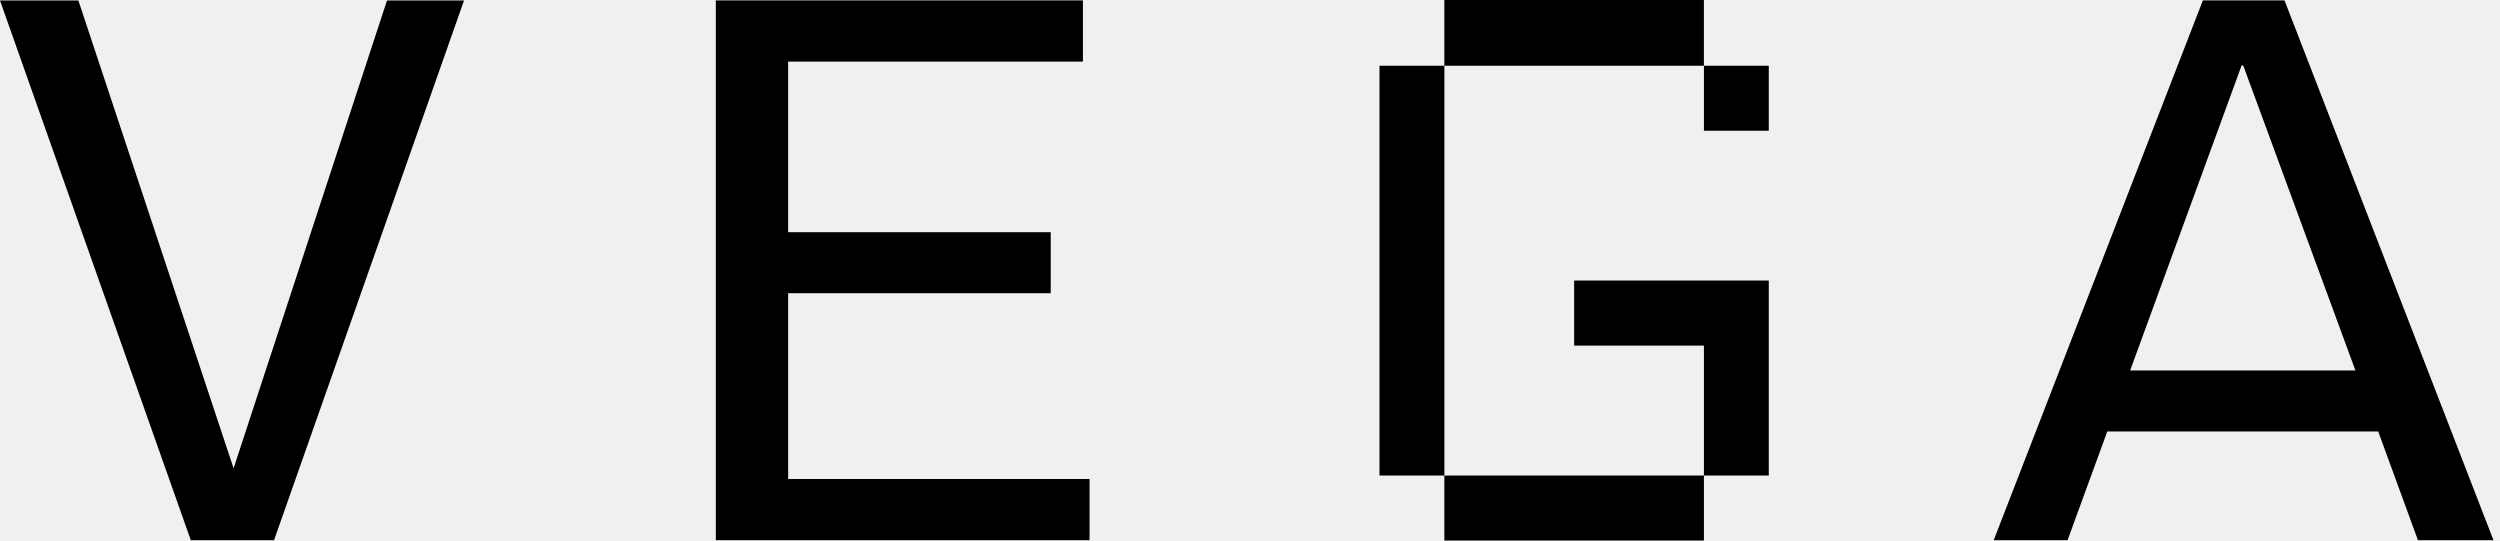
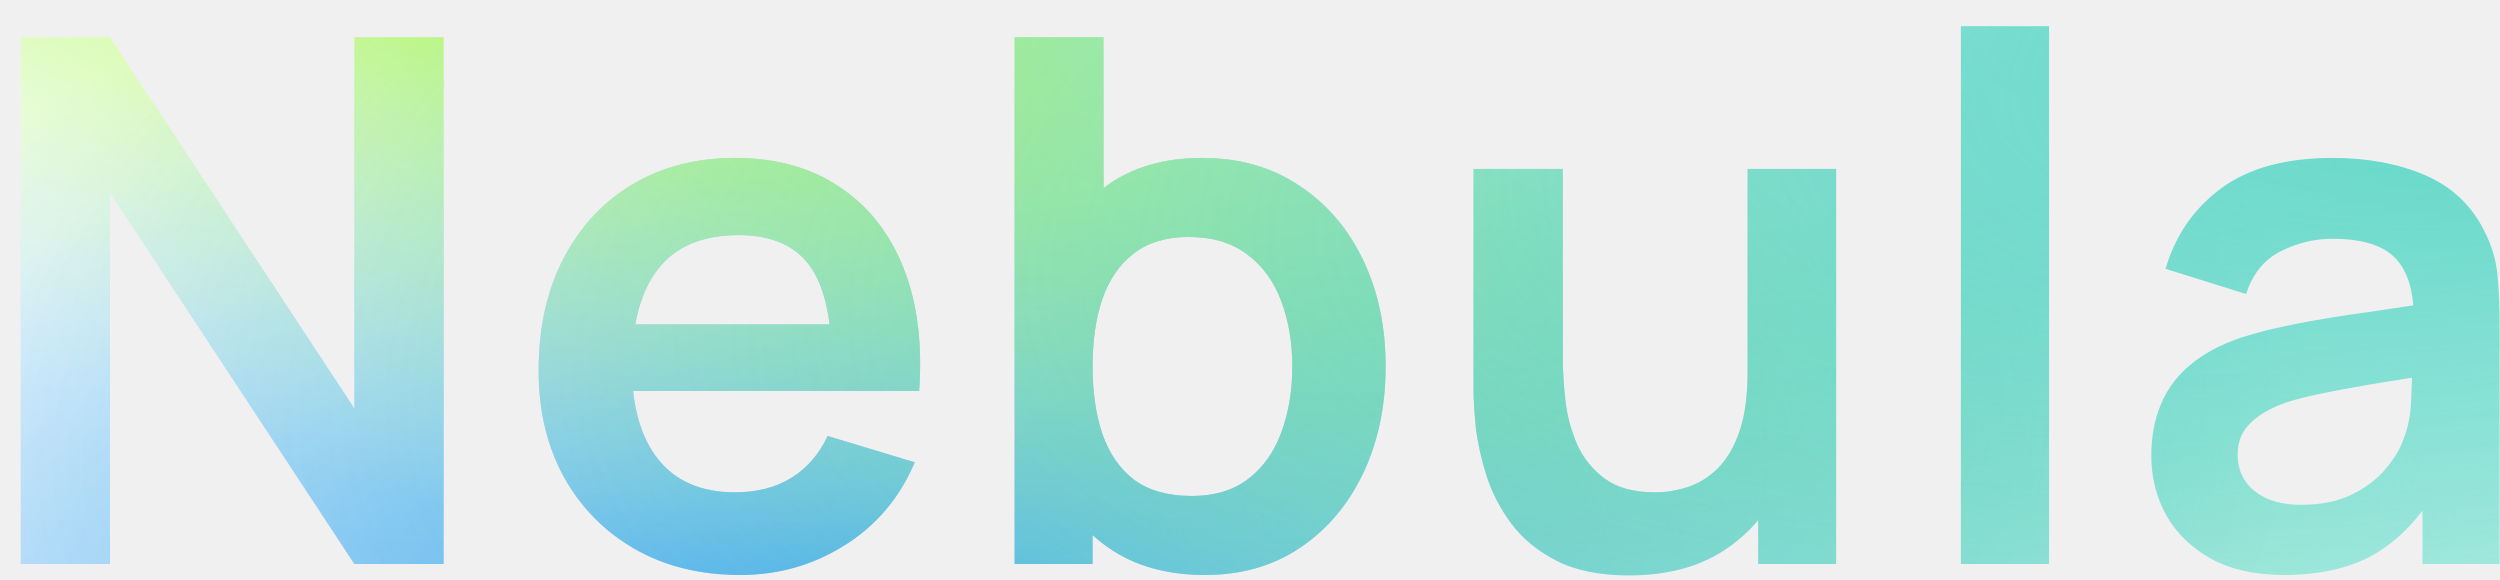
- <svg xmlns="http://www.w3.org/2000/svg" aria-label="Vega" fill="none" viewBox="0 0 111 24">
-   <path fill="#000" d="M10.371 20.794 17.183.02h3.42l-8.436 23.965H8.471L0 .02h3.48l6.891 20.774ZM34.994 13.019v8.249h13.382v2.716H31.782V.019h16.3v2.715H34.994v7.577h11.658v2.708H34.994ZM61.25 2.92h2.88v18.195h-2.88V2.92ZM75.653 0v2.92H64.129V0h11.525ZM64.129 24v-2.885h11.525V24H64.129Zm14.405-2.885h-2.88v-5.77h-5.762v-2.89h8.642v8.66Zm0-18.195v2.884h-2.88V2.92h2.88ZM110.71 23.984h-3.354l-1.763-4.826h-12.03L91.8 23.984h-3.279L97.807.019h3.626l9.277 23.965ZM99.528 2.904l-4.949 13.544h10.002L99.597 2.903h-.07Z" />
+ <svg xmlns="http://www.w3.org/2000/svg" width="82" height="19" viewBox="0 0 82 19" fill="none">
+   <path d="M0.68 18.5V1.22H3.608L11.624 13.4V1.22H14.552V18.5H11.624L3.608 6.32V18.5H0.68ZM24.279 18.86C22.967 18.86 21.815 18.576 20.823 18.008C19.831 17.44 19.055 16.652 18.495 15.644C17.943 14.636 17.667 13.476 17.667 12.164C17.667 10.748 17.939 9.52 18.483 8.48C19.027 7.432 19.783 6.62 20.751 6.044C21.719 5.468 22.839 5.18 24.111 5.18C25.455 5.18 26.595 5.496 27.531 6.128C28.475 6.752 29.175 7.636 29.631 8.78C30.087 9.924 30.259 11.272 30.147 12.824H27.279V11.768C27.271 10.36 27.023 9.332 26.535 8.684C26.047 8.036 25.279 7.712 24.231 7.712C23.047 7.712 22.167 8.08 21.591 8.816C21.015 9.544 20.727 10.612 20.727 12.02C20.727 13.332 21.015 14.348 21.591 15.068C22.167 15.788 23.007 16.148 24.111 16.148C24.823 16.148 25.435 15.992 25.947 15.68C26.467 15.36 26.867 14.9 27.147 14.3L30.003 15.164C29.507 16.332 28.739 17.24 27.699 17.888C26.667 18.536 25.527 18.86 24.279 18.86ZM19.815 12.824V10.64H28.731V12.824H19.815ZM39.532 18.86C38.268 18.86 37.208 18.56 36.352 17.96C35.496 17.36 34.852 16.544 34.42 15.512C33.988 14.472 33.772 13.308 33.772 12.02C33.772 10.716 33.988 9.548 34.42 8.516C34.852 7.484 35.484 6.672 36.316 6.08C37.156 5.48 38.192 5.18 39.424 5.18C40.648 5.18 41.708 5.48 42.604 6.08C43.508 6.672 44.208 7.484 44.704 8.516C45.2 9.54 45.448 10.708 45.448 12.02C45.448 13.316 45.204 14.48 44.716 15.512C44.228 16.544 43.54 17.36 42.652 17.96C41.764 18.56 40.724 18.86 39.532 18.86ZM33.28 18.5V1.22H36.196V9.404H35.836V18.5H33.28ZM39.088 16.268C39.84 16.268 40.46 16.08 40.948 15.704C41.436 15.328 41.796 14.82 42.028 14.18C42.268 13.532 42.388 12.812 42.388 12.02C42.388 11.236 42.268 10.524 42.028 9.884C41.788 9.236 41.416 8.724 40.912 8.348C40.408 7.964 39.768 7.772 38.992 7.772C38.256 7.772 37.656 7.952 37.192 8.312C36.728 8.664 36.384 9.16 36.16 9.8C35.944 10.432 35.836 11.172 35.836 12.02C35.836 12.86 35.944 13.6 36.16 14.24C36.384 14.88 36.732 15.38 37.204 15.74C37.684 16.092 38.312 16.268 39.088 16.268ZM53.433 18.872C52.473 18.872 51.681 18.712 51.057 18.392C50.433 18.072 49.937 17.664 49.569 17.168C49.201 16.672 48.929 16.144 48.753 15.584C48.577 15.024 48.461 14.496 48.405 14C48.357 13.496 48.333 13.088 48.333 12.776V5.54H51.261V11.78C51.261 12.18 51.289 12.632 51.345 13.136C51.401 13.632 51.529 14.112 51.729 14.576C51.937 15.032 52.241 15.408 52.641 15.704C53.049 16 53.597 16.148 54.285 16.148C54.653 16.148 55.017 16.088 55.377 15.968C55.737 15.848 56.061 15.644 56.349 15.356C56.645 15.06 56.881 14.656 57.057 14.144C57.233 13.632 57.321 12.984 57.321 12.2L59.037 12.932C59.037 14.036 58.821 15.036 58.389 15.932C57.965 16.828 57.337 17.544 56.505 18.08C55.673 18.608 54.649 18.872 53.433 18.872ZM57.669 18.5V14.48H57.321V5.54H60.225V18.5H57.669ZM64.317 18.5V0.86H67.209V18.5H64.317ZM74.907 18.86C73.971 18.86 73.179 18.684 72.531 18.332C71.883 17.972 71.391 17.496 71.055 16.904C70.727 16.312 70.563 15.66 70.563 14.948C70.563 14.324 70.667 13.764 70.875 13.268C71.083 12.764 71.403 12.332 71.835 11.972C72.267 11.604 72.827 11.304 73.515 11.072C74.035 10.904 74.643 10.752 75.339 10.616C76.043 10.48 76.803 10.356 77.619 10.244C78.443 10.124 79.303 9.996 80.199 9.86L79.167 10.448C79.175 9.552 78.975 8.892 78.567 8.468C78.159 8.044 77.471 7.832 76.503 7.832C75.919 7.832 75.355 7.968 74.811 8.24C74.267 8.512 73.887 8.98 73.671 9.644L71.031 8.816C71.351 7.72 71.959 6.84 72.855 6.176C73.759 5.512 74.975 5.18 76.503 5.18C77.655 5.18 78.667 5.368 79.539 5.744C80.419 6.12 81.071 6.736 81.495 7.592C81.727 8.048 81.867 8.516 81.915 8.996C81.963 9.468 81.987 9.984 81.987 10.544V18.5H79.455V15.692L79.875 16.148C79.291 17.084 78.607 17.772 77.823 18.212C77.047 18.644 76.075 18.86 74.907 18.86ZM75.483 16.556C76.139 16.556 76.699 16.44 77.163 16.208C77.627 15.976 77.995 15.692 78.267 15.356C78.547 15.02 78.735 14.704 78.831 14.408C78.983 14.04 79.067 13.62 79.083 13.148C79.107 12.668 79.119 12.28 79.119 11.984L80.007 12.248C79.135 12.384 78.387 12.504 77.763 12.608C77.139 12.712 76.603 12.812 76.155 12.908C75.707 12.996 75.311 13.096 74.967 13.208C74.631 13.328 74.347 13.468 74.115 13.628C73.883 13.788 73.703 13.972 73.575 14.18C73.455 14.388 73.395 14.632 73.395 14.912C73.395 15.232 73.475 15.516 73.635 15.764C73.795 16.004 74.027 16.196 74.331 16.34C74.643 16.484 75.027 16.556 75.483 16.556Z" fill="white" />
+   <path d="M0.68 18.5V1.22H3.608L11.624 13.4V1.22H14.552V18.5H11.624L3.608 6.32V18.5H0.68ZM24.279 18.86C22.967 18.86 21.815 18.576 20.823 18.008C19.831 17.44 19.055 16.652 18.495 15.644C17.943 14.636 17.667 13.476 17.667 12.164C17.667 10.748 17.939 9.52 18.483 8.48C19.027 7.432 19.783 6.62 20.751 6.044C21.719 5.468 22.839 5.18 24.111 5.18C25.455 5.18 26.595 5.496 27.531 6.128C28.475 6.752 29.175 7.636 29.631 8.78C30.087 9.924 30.259 11.272 30.147 12.824H27.279V11.768C27.271 10.36 27.023 9.332 26.535 8.684C26.047 8.036 25.279 7.712 24.231 7.712C23.047 7.712 22.167 8.08 21.591 8.816C21.015 9.544 20.727 10.612 20.727 12.02C20.727 13.332 21.015 14.348 21.591 15.068C22.167 15.788 23.007 16.148 24.111 16.148C24.823 16.148 25.435 15.992 25.947 15.68C26.467 15.36 26.867 14.9 27.147 14.3L30.003 15.164C29.507 16.332 28.739 17.24 27.699 17.888C26.667 18.536 25.527 18.86 24.279 18.86ZM19.815 12.824V10.64H28.731V12.824H19.815ZM39.532 18.86C38.268 18.86 37.208 18.56 36.352 17.96C35.496 17.36 34.852 16.544 34.42 15.512C33.988 14.472 33.772 13.308 33.772 12.02C33.772 10.716 33.988 9.548 34.42 8.516C34.852 7.484 35.484 6.672 36.316 6.08C37.156 5.48 38.192 5.18 39.424 5.18C40.648 5.18 41.708 5.48 42.604 6.08C43.508 6.672 44.208 7.484 44.704 8.516C45.2 9.54 45.448 10.708 45.448 12.02C45.448 13.316 45.204 14.48 44.716 15.512C44.228 16.544 43.54 17.36 42.652 17.96C41.764 18.56 40.724 18.86 39.532 18.86ZM33.28 18.5V1.22H36.196V9.404H35.836V18.5H33.28ZM39.088 16.268C39.84 16.268 40.46 16.08 40.948 15.704C41.436 15.328 41.796 14.82 42.028 14.18C42.268 13.532 42.388 12.812 42.388 12.02C42.388 11.236 42.268 10.524 42.028 9.884C41.788 9.236 41.416 8.724 40.912 8.348C40.408 7.964 39.768 7.772 38.992 7.772C38.256 7.772 37.656 7.952 37.192 8.312C36.728 8.664 36.384 9.16 36.16 9.8C35.944 10.432 35.836 11.172 35.836 12.02C35.836 12.86 35.944 13.6 36.16 14.24C36.384 14.88 36.732 15.38 37.204 15.74C37.684 16.092 38.312 16.268 39.088 16.268ZM53.433 18.872C52.473 18.872 51.681 18.712 51.057 18.392C50.433 18.072 49.937 17.664 49.569 17.168C49.201 16.672 48.929 16.144 48.753 15.584C48.577 15.024 48.461 14.496 48.405 14C48.357 13.496 48.333 13.088 48.333 12.776V5.54H51.261V11.78C51.261 12.18 51.289 12.632 51.345 13.136C51.401 13.632 51.529 14.112 51.729 14.576C51.937 15.032 52.241 15.408 52.641 15.704C53.049 16 53.597 16.148 54.285 16.148C54.653 16.148 55.017 16.088 55.377 15.968C55.737 15.848 56.061 15.644 56.349 15.356C56.645 15.06 56.881 14.656 57.057 14.144C57.233 13.632 57.321 12.984 57.321 12.2L59.037 12.932C59.037 14.036 58.821 15.036 58.389 15.932C57.965 16.828 57.337 17.544 56.505 18.08C55.673 18.608 54.649 18.872 53.433 18.872ZM57.669 18.5V14.48H57.321V5.54H60.225V18.5H57.669ZM64.317 18.5V0.86H67.209V18.5H64.317ZM74.907 18.86C73.971 18.86 73.179 18.684 72.531 18.332C71.883 17.972 71.391 17.496 71.055 16.904C70.727 16.312 70.563 15.66 70.563 14.948C70.563 14.324 70.667 13.764 70.875 13.268C71.083 12.764 71.403 12.332 71.835 11.972C72.267 11.604 72.827 11.304 73.515 11.072C74.035 10.904 74.643 10.752 75.339 10.616C76.043 10.48 76.803 10.356 77.619 10.244C78.443 10.124 79.303 9.996 80.199 9.86L79.167 10.448C79.175 9.552 78.975 8.892 78.567 8.468C78.159 8.044 77.471 7.832 76.503 7.832C75.919 7.832 75.355 7.968 74.811 8.24C74.267 8.512 73.887 8.98 73.671 9.644L71.031 8.816C71.351 7.72 71.959 6.84 72.855 6.176C73.759 5.512 74.975 5.18 76.503 5.18C77.655 5.18 78.667 5.368 79.539 5.744C80.419 6.12 81.071 6.736 81.495 7.592C81.727 8.048 81.867 8.516 81.915 8.996C81.963 9.468 81.987 9.984 81.987 10.544V18.5H79.455V15.692L79.875 16.148C79.291 17.084 78.607 17.772 77.823 18.212C77.047 18.644 76.075 18.86 74.907 18.86ZM75.483 16.556C76.139 16.556 76.699 16.44 77.163 16.208C77.627 15.976 77.995 15.692 78.267 15.356C78.547 15.02 78.735 14.704 78.831 14.408C78.983 14.04 79.067 13.62 79.083 13.148C79.107 12.668 79.119 12.28 79.119 11.984L80.007 12.248C79.135 12.384 78.387 12.504 77.763 12.608C77.139 12.712 76.603 12.812 76.155 12.908C75.707 12.996 75.311 13.096 74.967 13.208C74.631 13.328 74.347 13.468 74.115 13.628C73.883 13.788 73.703 13.972 73.575 14.18C73.455 14.388 73.395 14.632 73.395 14.912C73.395 15.232 73.475 15.516 73.635 15.764C73.795 16.004 74.027 16.196 74.331 16.34C74.643 16.484 75.027 16.556 75.483 16.556Z" fill="url(#paint0_radial_9332_7495)" />
+   <path d="M0.68 18.5V1.22H3.608L11.624 13.4V1.22H14.552V18.5H11.624L3.608 6.32V18.5H0.68ZM24.279 18.86C22.967 18.86 21.815 18.576 20.823 18.008C19.831 17.44 19.055 16.652 18.495 15.644C17.943 14.636 17.667 13.476 17.667 12.164C17.667 10.748 17.939 9.52 18.483 8.48C19.027 7.432 19.783 6.62 20.751 6.044C21.719 5.468 22.839 5.18 24.111 5.18C25.455 5.18 26.595 5.496 27.531 6.128C28.475 6.752 29.175 7.636 29.631 8.78C30.087 9.924 30.259 11.272 30.147 12.824H27.279V11.768C27.271 10.36 27.023 9.332 26.535 8.684C26.047 8.036 25.279 7.712 24.231 7.712C23.047 7.712 22.167 8.08 21.591 8.816C21.015 9.544 20.727 10.612 20.727 12.02C20.727 13.332 21.015 14.348 21.591 15.068C22.167 15.788 23.007 16.148 24.111 16.148C24.823 16.148 25.435 15.992 25.947 15.68C26.467 15.36 26.867 14.9 27.147 14.3L30.003 15.164C29.507 16.332 28.739 17.24 27.699 17.888C26.667 18.536 25.527 18.86 24.279 18.86ZM19.815 12.824V10.64H28.731V12.824H19.815ZM39.532 18.86C38.268 18.86 37.208 18.56 36.352 17.96C35.496 17.36 34.852 16.544 34.42 15.512C33.988 14.472 33.772 13.308 33.772 12.02C33.772 10.716 33.988 9.548 34.42 8.516C34.852 7.484 35.484 6.672 36.316 6.08C37.156 5.48 38.192 5.18 39.424 5.18C40.648 5.18 41.708 5.48 42.604 6.08C43.508 6.672 44.208 7.484 44.704 8.516C45.2 9.54 45.448 10.708 45.448 12.02C45.448 13.316 45.204 14.48 44.716 15.512C44.228 16.544 43.54 17.36 42.652 17.96C41.764 18.56 40.724 18.86 39.532 18.86ZM33.28 18.5V1.22H36.196V9.404H35.836V18.5H33.28ZM39.088 16.268C39.84 16.268 40.46 16.08 40.948 15.704C41.436 15.328 41.796 14.82 42.028 14.18C42.268 13.532 42.388 12.812 42.388 12.02C42.388 11.236 42.268 10.524 42.028 9.884C41.788 9.236 41.416 8.724 40.912 8.348C40.408 7.964 39.768 7.772 38.992 7.772C38.256 7.772 37.656 7.952 37.192 8.312C36.728 8.664 36.384 9.16 36.16 9.8C35.944 10.432 35.836 11.172 35.836 12.02C35.836 12.86 35.944 13.6 36.16 14.24C36.384 14.88 36.732 15.38 37.204 15.74C37.684 16.092 38.312 16.268 39.088 16.268ZM53.433 18.872C52.473 18.872 51.681 18.712 51.057 18.392C50.433 18.072 49.937 17.664 49.569 17.168C49.201 16.672 48.929 16.144 48.753 15.584C48.577 15.024 48.461 14.496 48.405 14C48.357 13.496 48.333 13.088 48.333 12.776V5.54H51.261V11.78C51.261 12.18 51.289 12.632 51.345 13.136C51.401 13.632 51.529 14.112 51.729 14.576C51.937 15.032 52.241 15.408 52.641 15.704C53.049 16 53.597 16.148 54.285 16.148C54.653 16.148 55.017 16.088 55.377 15.968C55.737 15.848 56.061 15.644 56.349 15.356C56.645 15.06 56.881 14.656 57.057 14.144C57.233 13.632 57.321 12.984 57.321 12.2L59.037 12.932C59.037 14.036 58.821 15.036 58.389 15.932C57.965 16.828 57.337 17.544 56.505 18.08C55.673 18.608 54.649 18.872 53.433 18.872ZM57.669 18.5V14.48H57.321V5.54H60.225V18.5H57.669ZM64.317 18.5V0.86H67.209V18.5H64.317ZM74.907 18.86C73.971 18.86 73.179 18.684 72.531 18.332C71.883 17.972 71.391 17.496 71.055 16.904C70.727 16.312 70.563 15.66 70.563 14.948C70.563 14.324 70.667 13.764 70.875 13.268C71.083 12.764 71.403 12.332 71.835 11.972C72.267 11.604 72.827 11.304 73.515 11.072C74.035 10.904 74.643 10.752 75.339 10.616C76.043 10.48 76.803 10.356 77.619 10.244C78.443 10.124 79.303 9.996 80.199 9.86L79.167 10.448C79.175 9.552 78.975 8.892 78.567 8.468C78.159 8.044 77.471 7.832 76.503 7.832C75.919 7.832 75.355 7.968 74.811 8.24C74.267 8.512 73.887 8.98 73.671 9.644L71.031 8.816C71.351 7.72 71.959 6.84 72.855 6.176C73.759 5.512 74.975 5.18 76.503 5.18C77.655 5.18 78.667 5.368 79.539 5.744C80.419 6.12 81.071 6.736 81.495 7.592C81.727 8.048 81.867 8.516 81.915 8.996C81.963 9.468 81.987 9.984 81.987 10.544V18.5H79.455V15.692L79.875 16.148C79.291 17.084 78.607 17.772 77.823 18.212C77.047 18.644 76.075 18.86 74.907 18.86ZM75.483 16.556C76.139 16.556 76.699 16.44 77.163 16.208C77.627 15.976 77.995 15.692 78.267 15.356C78.547 15.02 78.735 14.704 78.831 14.408C78.983 14.04 79.067 13.62 79.083 13.148C79.107 12.668 79.119 12.28 79.119 11.984L80.007 12.248C79.135 12.384 78.387 12.504 77.763 12.608C77.139 12.712 76.603 12.812 76.155 12.908C75.707 12.996 75.311 13.096 74.967 13.208C74.631 13.328 74.347 13.468 74.115 13.628C73.883 13.788 73.703 13.972 73.575 14.18C73.455 14.388 73.395 14.632 73.395 14.912C73.395 15.232 73.475 15.516 73.635 15.764C73.795 16.004 74.027 16.196 74.331 16.34C74.643 16.484 75.027 16.556 75.483 16.556Z" fill="url(#paint1_radial_9332_7495)" />
+   <path d="M0.68 18.5V1.22H3.608L11.624 13.4V1.22H14.552V18.5H11.624L3.608 6.32V18.5H0.68ZM24.279 18.86C22.967 18.86 21.815 18.576 20.823 18.008C19.831 17.44 19.055 16.652 18.495 15.644C17.943 14.636 17.667 13.476 17.667 12.164C17.667 10.748 17.939 9.52 18.483 8.48C19.027 7.432 19.783 6.62 20.751 6.044C21.719 5.468 22.839 5.18 24.111 5.18C25.455 5.18 26.595 5.496 27.531 6.128C28.475 6.752 29.175 7.636 29.631 8.78C30.087 9.924 30.259 11.272 30.147 12.824H27.279V11.768C27.271 10.36 27.023 9.332 26.535 8.684C26.047 8.036 25.279 7.712 24.231 7.712C23.047 7.712 22.167 8.08 21.591 8.816C21.015 9.544 20.727 10.612 20.727 12.02C20.727 13.332 21.015 14.348 21.591 15.068C22.167 15.788 23.007 16.148 24.111 16.148C24.823 16.148 25.435 15.992 25.947 15.68C26.467 15.36 26.867 14.9 27.147 14.3L30.003 15.164C29.507 16.332 28.739 17.24 27.699 17.888C26.667 18.536 25.527 18.86 24.279 18.86ZM19.815 12.824V10.64H28.731V12.824H19.815ZM39.532 18.86C38.268 18.86 37.208 18.56 36.352 17.96C35.496 17.36 34.852 16.544 34.42 15.512C33.988 14.472 33.772 13.308 33.772 12.02C33.772 10.716 33.988 9.548 34.42 8.516C34.852 7.484 35.484 6.672 36.316 6.08C37.156 5.48 38.192 5.18 39.424 5.18C40.648 5.18 41.708 5.48 42.604 6.08C43.508 6.672 44.208 7.484 44.704 8.516C45.2 9.54 45.448 10.708 45.448 12.02C45.448 13.316 45.204 14.48 44.716 15.512C44.228 16.544 43.54 17.36 42.652 17.96C41.764 18.56 40.724 18.86 39.532 18.86ZM33.28 18.5V1.22H36.196V9.404H35.836V18.5H33.28ZM39.088 16.268C39.84 16.268 40.46 16.08 40.948 15.704C41.436 15.328 41.796 14.82 42.028 14.18C42.268 13.532 42.388 12.812 42.388 12.02C42.388 11.236 42.268 10.524 42.028 9.884C41.788 9.236 41.416 8.724 40.912 8.348C40.408 7.964 39.768 7.772 38.992 7.772C38.256 7.772 37.656 7.952 37.192 8.312C36.728 8.664 36.384 9.16 36.16 9.8C35.944 10.432 35.836 11.172 35.836 12.02C35.836 12.86 35.944 13.6 36.16 14.24C36.384 14.88 36.732 15.38 37.204 15.74C37.684 16.092 38.312 16.268 39.088 16.268ZM53.433 18.872C52.473 18.872 51.681 18.712 51.057 18.392C50.433 18.072 49.937 17.664 49.569 17.168C49.201 16.672 48.929 16.144 48.753 15.584C48.577 15.024 48.461 14.496 48.405 14C48.357 13.496 48.333 13.088 48.333 12.776V5.54H51.261V11.78C51.261 12.18 51.289 12.632 51.345 13.136C51.401 13.632 51.529 14.112 51.729 14.576C51.937 15.032 52.241 15.408 52.641 15.704C53.049 16 53.597 16.148 54.285 16.148C54.653 16.148 55.017 16.088 55.377 15.968C55.737 15.848 56.061 15.644 56.349 15.356C56.645 15.06 56.881 14.656 57.057 14.144C57.233 13.632 57.321 12.984 57.321 12.2L59.037 12.932C59.037 14.036 58.821 15.036 58.389 15.932C57.965 16.828 57.337 17.544 56.505 18.08C55.673 18.608 54.649 18.872 53.433 18.872ZM57.669 18.5V14.48H57.321V5.54H60.225V18.5H57.669ZM64.317 18.5V0.86H67.209V18.5H64.317ZM74.907 18.86C73.971 18.86 73.179 18.684 72.531 18.332C71.883 17.972 71.391 17.496 71.055 16.904C70.727 16.312 70.563 15.66 70.563 14.948C70.563 14.324 70.667 13.764 70.875 13.268C71.083 12.764 71.403 12.332 71.835 11.972C72.267 11.604 72.827 11.304 73.515 11.072C74.035 10.904 74.643 10.752 75.339 10.616C76.043 10.48 76.803 10.356 77.619 10.244C78.443 10.124 79.303 9.996 80.199 9.86L79.167 10.448C79.175 9.552 78.975 8.892 78.567 8.468C78.159 8.044 77.471 7.832 76.503 7.832C75.919 7.832 75.355 7.968 74.811 8.24C74.267 8.512 73.887 8.98 73.671 9.644L71.031 8.816C71.351 7.72 71.959 6.84 72.855 6.176C73.759 5.512 74.975 5.18 76.503 5.18C77.655 5.18 78.667 5.368 79.539 5.744C80.419 6.12 81.071 6.736 81.495 7.592C81.727 8.048 81.867 8.516 81.915 8.996C81.963 9.468 81.987 9.984 81.987 10.544V18.5H79.455V15.692L79.875 16.148C79.291 17.084 78.607 17.772 77.823 18.212C77.047 18.644 76.075 18.86 74.907 18.86ZM75.483 16.556C76.139 16.556 76.699 16.44 77.163 16.208C77.627 15.976 77.995 15.692 78.267 15.356C78.547 15.02 78.735 14.704 78.831 14.408C78.983 14.04 79.067 13.62 79.083 13.148C79.107 12.668 79.119 12.28 79.119 11.984L80.007 12.248C79.135 12.384 78.387 12.504 77.763 12.608C77.139 12.712 76.603 12.812 76.155 12.908C75.707 12.996 75.311 13.096 74.967 13.208C74.631 13.328 74.347 13.468 74.115 13.628C73.883 13.788 73.703 13.972 73.575 14.18C73.455 14.388 73.395 14.632 73.395 14.912C73.395 15.232 73.475 15.516 73.635 15.764C73.795 16.004 74.027 16.196 74.331 16.34C74.643 16.484 75.027 16.556 75.483 16.556Z" fill="url(#paint2_radial_9332_7495)" />
+   <path d="M0.68 18.5V1.22H3.608L11.624 13.4V1.22H14.552V18.5H11.624L3.608 6.32V18.5H0.68ZM24.279 18.86C22.967 18.86 21.815 18.576 20.823 18.008C19.831 17.44 19.055 16.652 18.495 15.644C17.943 14.636 17.667 13.476 17.667 12.164C17.667 10.748 17.939 9.52 18.483 8.48C19.027 7.432 19.783 6.62 20.751 6.044C21.719 5.468 22.839 5.18 24.111 5.18C25.455 5.18 26.595 5.496 27.531 6.128C28.475 6.752 29.175 7.636 29.631 8.78C30.087 9.924 30.259 11.272 30.147 12.824H27.279V11.768C27.271 10.36 27.023 9.332 26.535 8.684C26.047 8.036 25.279 7.712 24.231 7.712C23.047 7.712 22.167 8.08 21.591 8.816C21.015 9.544 20.727 10.612 20.727 12.02C20.727 13.332 21.015 14.348 21.591 15.068C22.167 15.788 23.007 16.148 24.111 16.148C24.823 16.148 25.435 15.992 25.947 15.68C26.467 15.36 26.867 14.9 27.147 14.3L30.003 15.164C29.507 16.332 28.739 17.24 27.699 17.888C26.667 18.536 25.527 18.86 24.279 18.86ZM19.815 12.824V10.64H28.731V12.824H19.815ZM39.532 18.86C38.268 18.86 37.208 18.56 36.352 17.96C35.496 17.36 34.852 16.544 34.42 15.512C33.988 14.472 33.772 13.308 33.772 12.02C33.772 10.716 33.988 9.548 34.42 8.516C34.852 7.484 35.484 6.672 36.316 6.08C37.156 5.48 38.192 5.18 39.424 5.18C40.648 5.18 41.708 5.48 42.604 6.08C43.508 6.672 44.208 7.484 44.704 8.516C45.2 9.54 45.448 10.708 45.448 12.02C45.448 13.316 45.204 14.48 44.716 15.512C44.228 16.544 43.54 17.36 42.652 17.96C41.764 18.56 40.724 18.86 39.532 18.86ZM33.28 18.5V1.22H36.196V9.404H35.836V18.5H33.28ZM39.088 16.268C39.84 16.268 40.46 16.08 40.948 15.704C41.436 15.328 41.796 14.82 42.028 14.18C42.268 13.532 42.388 12.812 42.388 12.02C42.388 11.236 42.268 10.524 42.028 9.884C41.788 9.236 41.416 8.724 40.912 8.348C40.408 7.964 39.768 7.772 38.992 7.772C38.256 7.772 37.656 7.952 37.192 8.312C36.728 8.664 36.384 9.16 36.16 9.8C35.944 10.432 35.836 11.172 35.836 12.02C35.836 12.86 35.944 13.6 36.16 14.24C36.384 14.88 36.732 15.38 37.204 15.74C37.684 16.092 38.312 16.268 39.088 16.268ZM53.433 18.872C52.473 18.872 51.681 18.712 51.057 18.392C50.433 18.072 49.937 17.664 49.569 17.168C49.201 16.672 48.929 16.144 48.753 15.584C48.577 15.024 48.461 14.496 48.405 14C48.357 13.496 48.333 13.088 48.333 12.776V5.54H51.261V11.78C51.261 12.18 51.289 12.632 51.345 13.136C51.401 13.632 51.529 14.112 51.729 14.576C51.937 15.032 52.241 15.408 52.641 15.704C53.049 16 53.597 16.148 54.285 16.148C54.653 16.148 55.017 16.088 55.377 15.968C55.737 15.848 56.061 15.644 56.349 15.356C56.645 15.06 56.881 14.656 57.057 14.144C57.233 13.632 57.321 12.984 57.321 12.2L59.037 12.932C59.037 14.036 58.821 15.036 58.389 15.932C57.965 16.828 57.337 17.544 56.505 18.08C55.673 18.608 54.649 18.872 53.433 18.872ZM57.669 18.5V14.48H57.321V5.54H60.225V18.5H57.669ZM64.317 18.5V0.86H67.209V18.5H64.317ZM74.907 18.86C73.971 18.86 73.179 18.684 72.531 18.332C71.883 17.972 71.391 17.496 71.055 16.904C70.727 16.312 70.563 15.66 70.563 14.948C70.563 14.324 70.667 13.764 70.875 13.268C71.083 12.764 71.403 12.332 71.835 11.972C72.267 11.604 72.827 11.304 73.515 11.072C74.035 10.904 74.643 10.752 75.339 10.616C76.043 10.48 76.803 10.356 77.619 10.244C78.443 10.124 79.303 9.996 80.199 9.86L79.167 10.448C79.175 9.552 78.975 8.892 78.567 8.468C78.159 8.044 77.471 7.832 76.503 7.832C75.919 7.832 75.355 7.968 74.811 8.24C74.267 8.512 73.887 8.98 73.671 9.644L71.031 8.816C71.351 7.72 71.959 6.84 72.855 6.176C73.759 5.512 74.975 5.18 76.503 5.18C77.655 5.18 78.667 5.368 79.539 5.744C80.419 6.12 81.071 6.736 81.495 7.592C81.727 8.048 81.867 8.516 81.915 8.996C81.963 9.468 81.987 9.984 81.987 10.544V18.5H79.455V15.692L79.875 16.148C79.291 17.084 78.607 17.772 77.823 18.212C77.047 18.644 76.075 18.86 74.907 18.86ZM75.483 16.556C76.139 16.556 76.699 16.44 77.163 16.208C77.627 15.976 77.995 15.692 78.267 15.356C78.547 15.02 78.735 14.704 78.831 14.408C78.983 14.04 79.067 13.62 79.083 13.148C79.107 12.668 79.119 12.28 79.119 11.984L80.007 12.248C79.135 12.384 78.387 12.504 77.763 12.608C77.139 12.712 76.603 12.812 76.155 12.908C75.707 12.996 75.311 13.096 74.967 13.208C74.631 13.328 74.347 13.468 74.115 13.628C73.883 13.788 73.703 13.972 73.575 14.18C73.455 14.388 73.395 14.632 73.395 14.912C73.395 15.232 73.475 15.516 73.635 15.764C73.795 16.004 74.027 16.196 74.331 16.34C74.643 16.484 75.027 16.556 75.483 16.556Z" fill="url(#paint3_radial_9332_7495)" fill-opacity="0.2" />
+   <defs>
+     <radialGradient id="paint0_radial_9332_7495" cx="0" cy="0" r="1" gradientUnits="userSpaceOnUse" gradientTransform="translate(27.7358 20.0938) rotate(-12.7003) scale(50.7444 25.9986)">
+       <stop stop-color="#0075FF" stop-opacity="0.8" />
+       <stop offset="0.954" stop-color="#0075FF" stop-opacity="0" />
+     </radialGradient>
+     <radialGradient id="paint1_radial_9332_7495" cx="0" cy="0" r="1" gradientUnits="userSpaceOnUse" gradientTransform="translate(16.1449 -2.35156) rotate(108.738) scale(18.7929 68.9628)">
+       <stop stop-color="#B8FF20" />
+       <stop offset="1" stop-color="white" stop-opacity="0.2" />
+     </radialGradient>
+     <radialGradient id="paint2_radial_9332_7495" cx="0" cy="0" r="1" gradientUnits="userSpaceOnUse" gradientTransform="translate(88.3466 -1.15625) rotate(167.593) scale(91.4832 32.8558)">
+       <stop stop-color="#00BFA5" stop-opacity="0.8" />
+       <stop offset="1" stop-color="#00BFA5" stop-opacity="0.06" />
+     </radialGradient>
+     <radialGradient id="paint3_radial_9332_7495" cx="0" cy="0" r="1" gradientUnits="userSpaceOnUse" gradientTransform="translate(41.5 4.42188) rotate(90) scale(14.0781 93.6932)">
+       <stop stop-color="white" />
+       <stop offset="1" stop-color="white" stop-opacity="0.2" />
+     </radialGradient>
+   </defs>
</svg>
